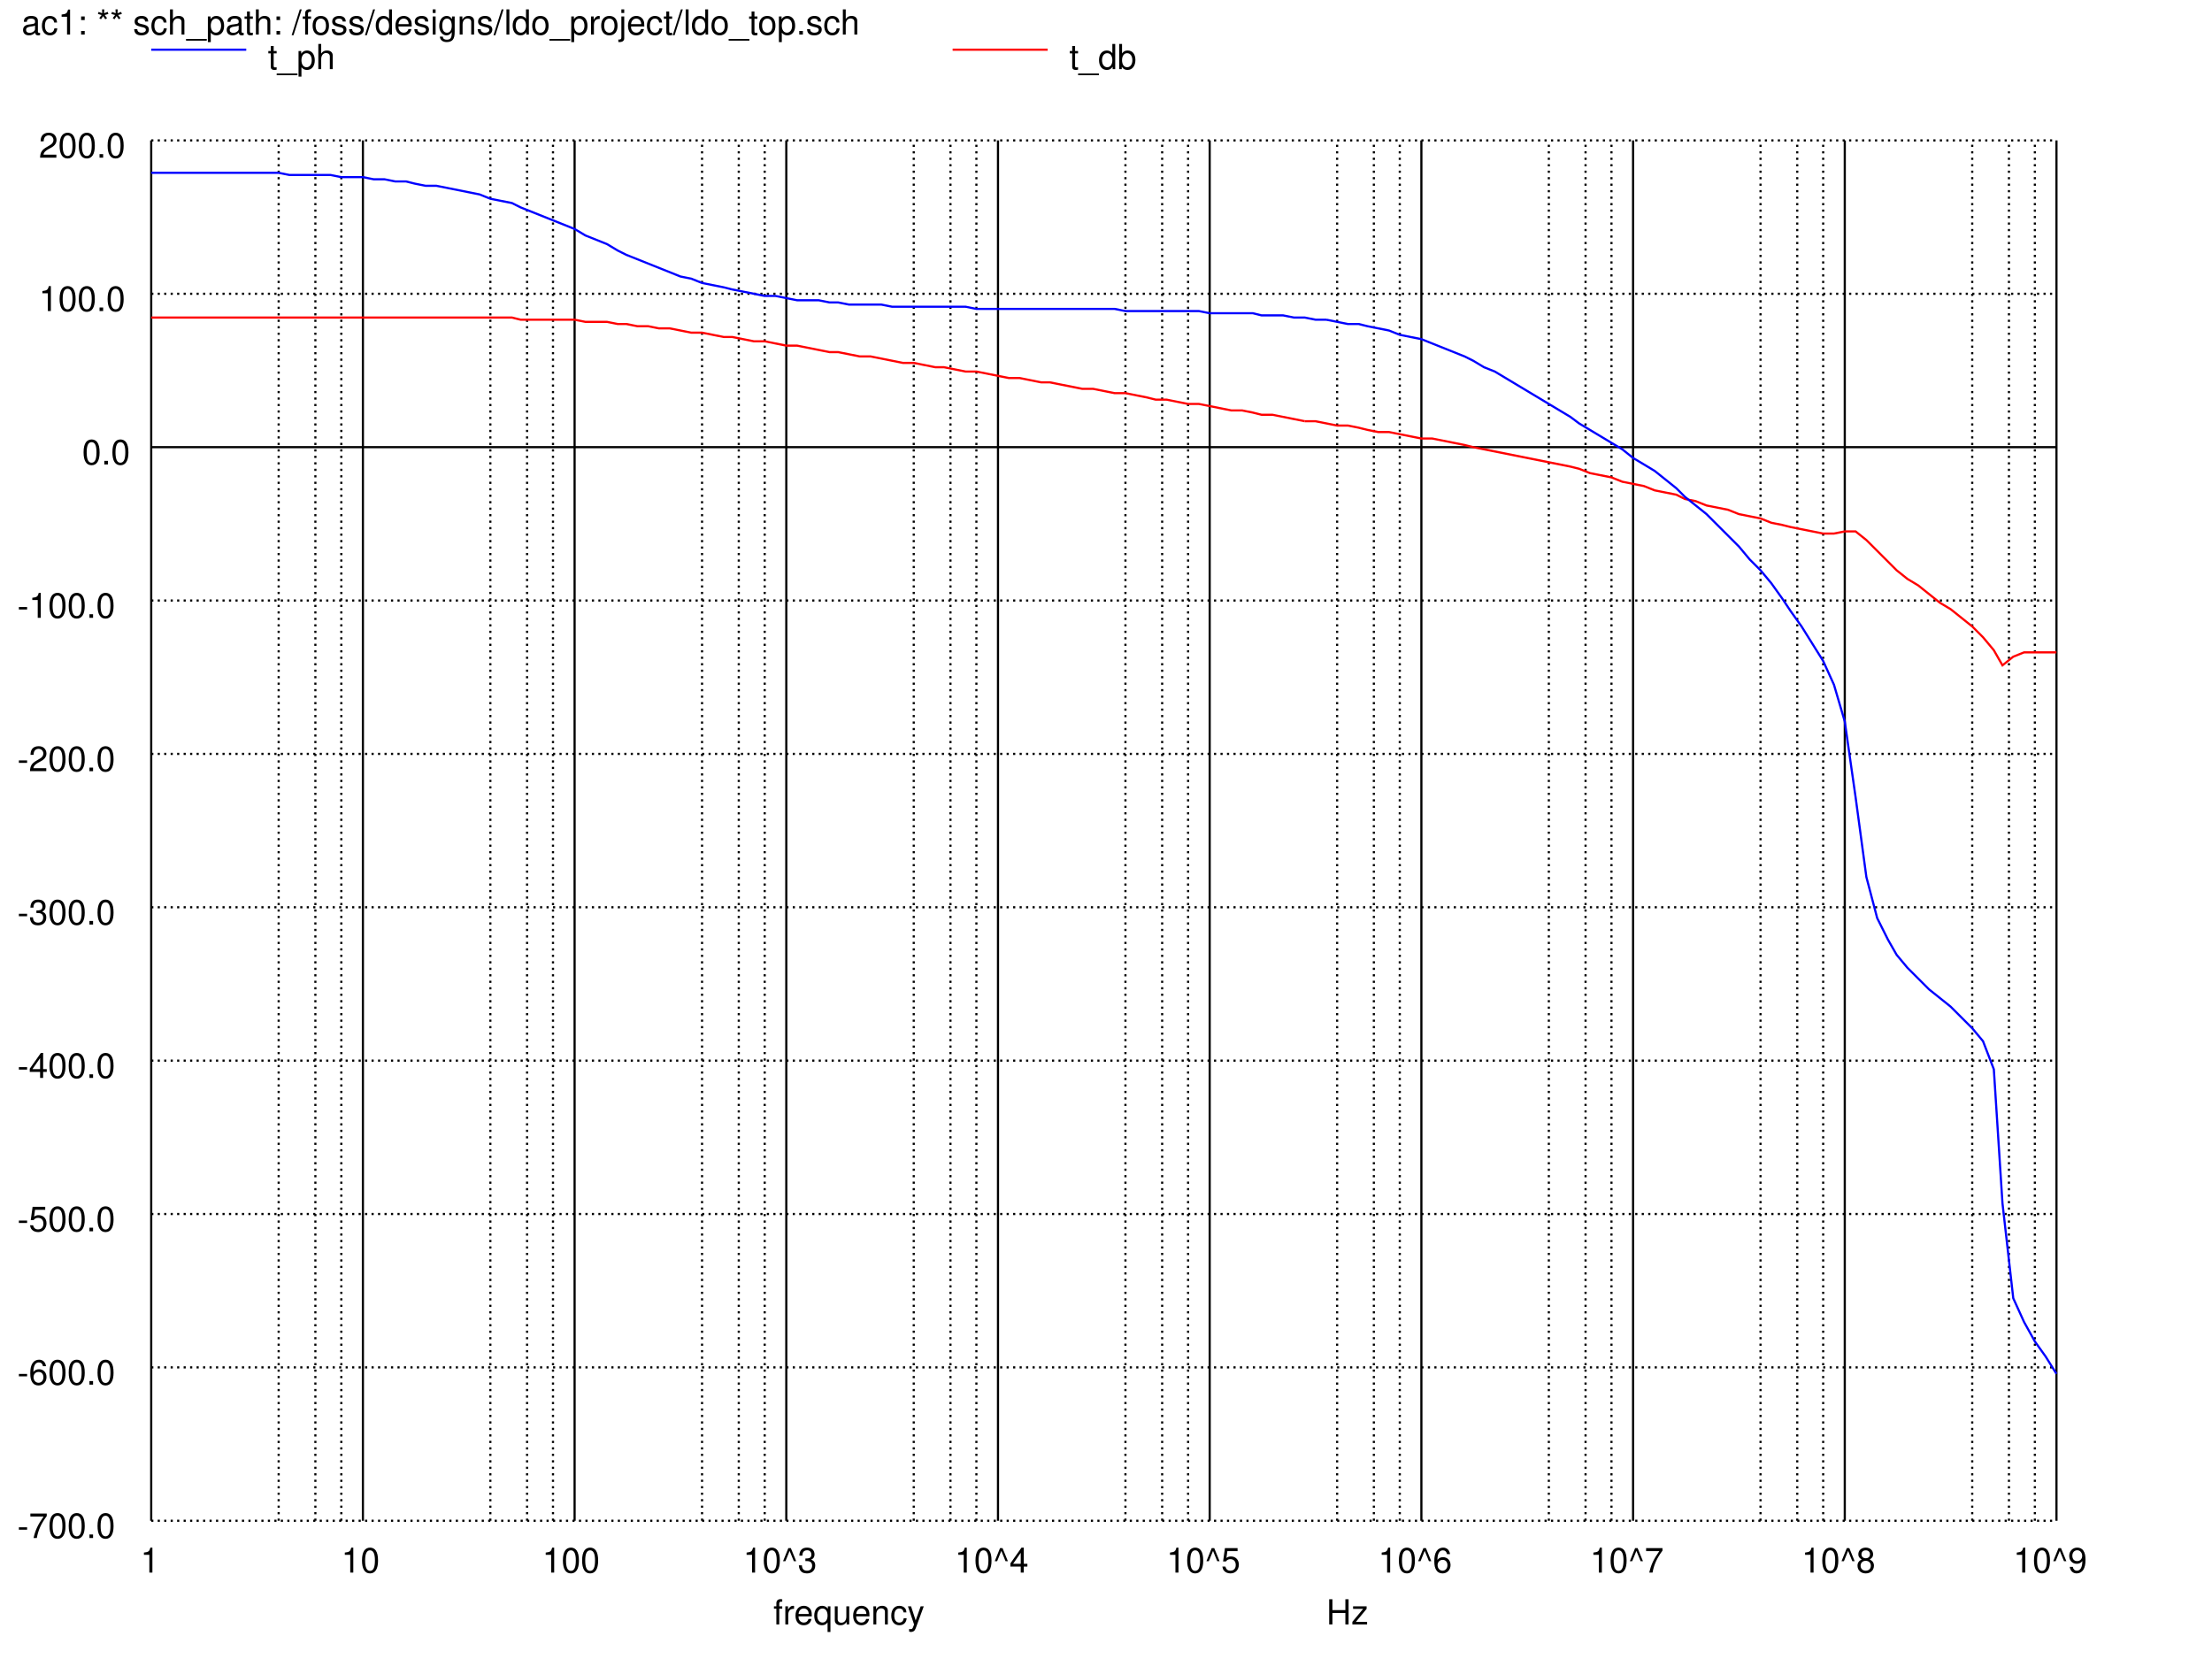
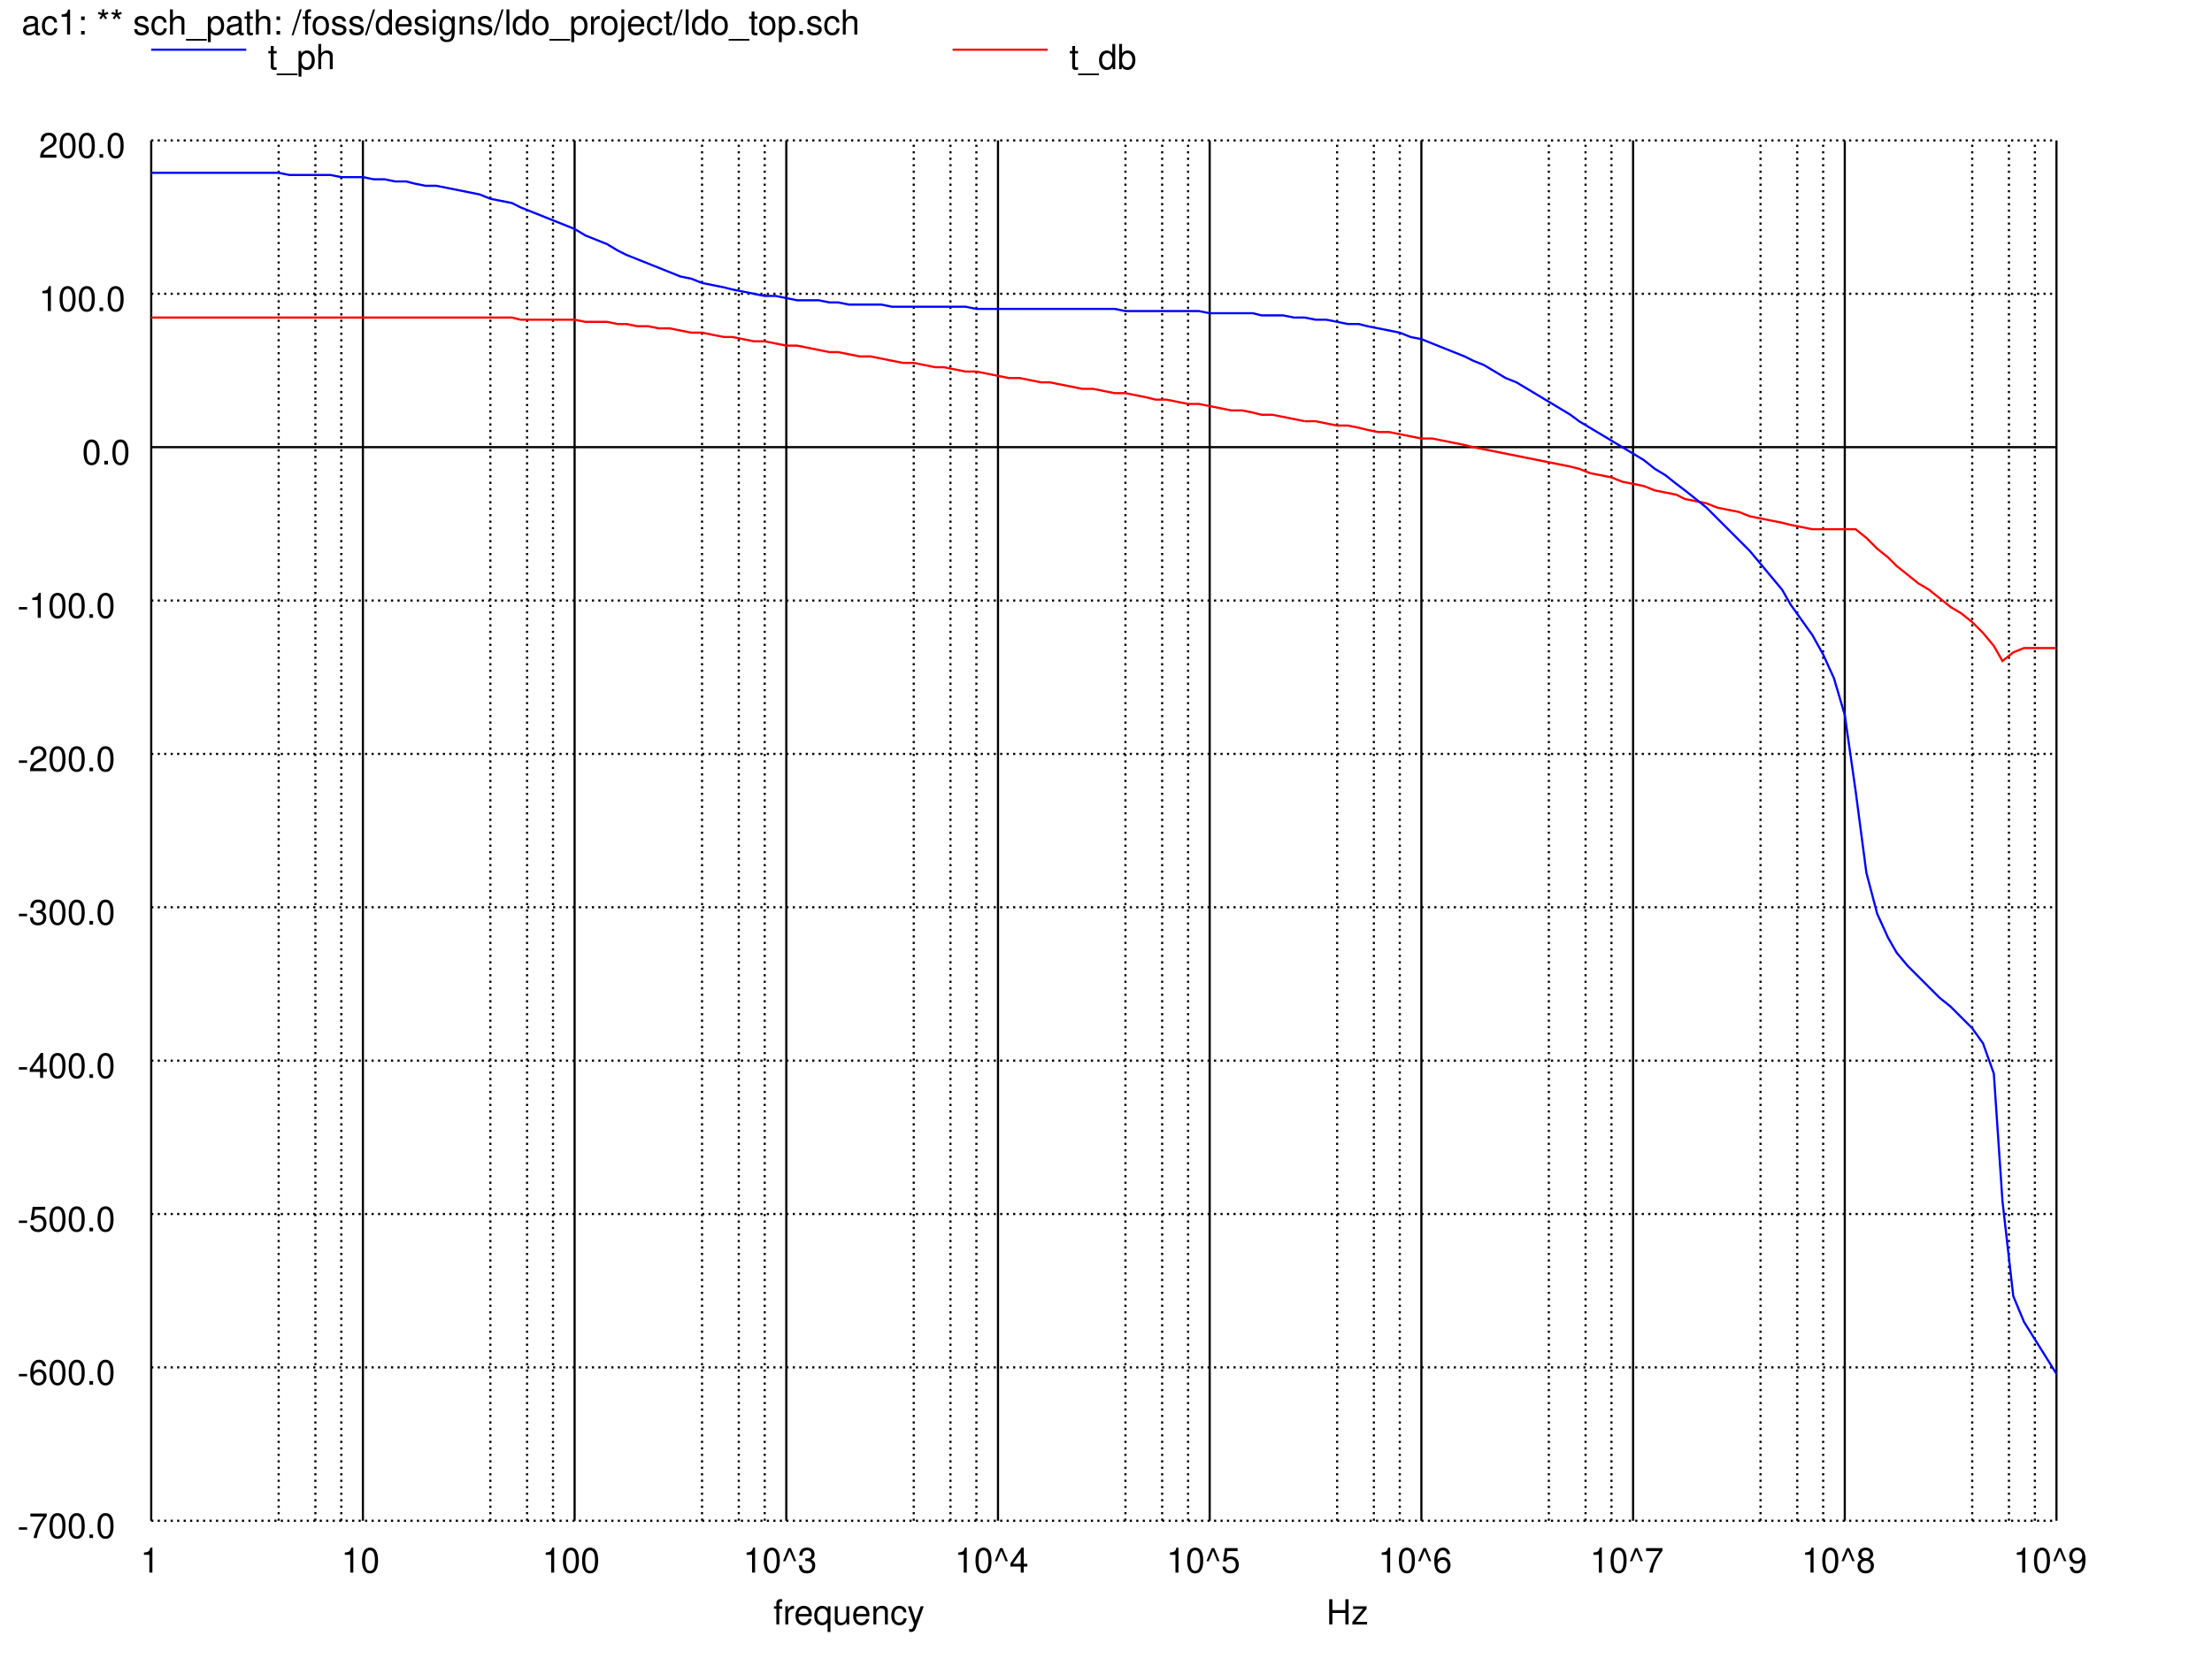
<svg xmlns="http://www.w3.org/2000/svg" version="1.1" width="100%" height="100%" viewBox="0 0 1024 768" style="fill: none; font-family: Helvetica;  font: Helvetica; ">
  <rect x="0" y="0" width="1024" height="768" fill="white" stroke="none" />
  <text stroke="none" fill="black" font-size="16" x="358" y="752">
frequency
</text>
  <text stroke="none" fill="black" font-size="16" x="10" y="16">
ac1: ** sch_path: /foss/designs/ldo_project/ldo_top.sch
</text>
  <path stroke="black" d="M70 704l0 -639" />
  <text stroke="none" fill="black" font-size="16" x="65" y="728">
1
</text>
  <path stroke="black" stroke-dasharray="1,2" d="M129 704l0 -639M146 704l0 -639M158 704l0 -639" />
  <path stroke="black" d="M168 704l0 -639" />
  <text stroke="none" fill="black" font-size="16" x="158" y="728">
10
</text>
  <path stroke="black" stroke-dasharray="1,2" d="M227 704l0 -639M244 704l0 -639M256 704l0 -639" />
  <path stroke="black" d="M266 704l0 -639" />
  <text stroke="none" fill="black" font-size="16" x="251" y="728">
100
</text>
  <path stroke="black" stroke-dasharray="1,2" d="M325 704l0 -639M342 704l0 -639M354 704l0 -639" />
  <path stroke="black" d="M364 704l0 -639" />
  <text stroke="none" fill="black" font-size="16" x="344" y="728">
10^3
</text>
  <path stroke="black" stroke-dasharray="1,2" d="M423 704l0 -639M440 704l0 -639M452 704l0 -639" />
  <path stroke="black" d="M462 704l0 -639" />
  <text stroke="none" fill="black" font-size="16" x="442" y="728">
10^4
</text>
  <path stroke="black" stroke-dasharray="1,2" d="M521 704l0 -639M538 704l0 -639M550 704l0 -639" />
  <path stroke="black" d="M560 704l0 -639" />
  <text stroke="none" fill="black" font-size="16" x="540" y="728">
10^5
</text>
  <path stroke="black" stroke-dasharray="1,2" d="M619 704l0 -639M636 704l0 -639M648 704l0 -639" />
  <path stroke="black" d="M658 704l0 -639" />
  <text stroke="none" fill="black" font-size="16" x="638" y="728">
10^6
</text>
  <path stroke="black" stroke-dasharray="1,2" d="M717 704l0 -639M734 704l0 -639M746 704l0 -639" />
  <path stroke="black" d="M756 704l0 -639" />
  <text stroke="none" fill="black" font-size="16" x="736" y="728">
10^7
</text>
  <path stroke="black" stroke-dasharray="1,2" d="M815 704l0 -639M832 704l0 -639M844 704l0 -639" />
  <path stroke="black" d="M854 704l0 -639" />
  <text stroke="none" fill="black" font-size="16" x="834" y="728">
10^8
</text>
  <path stroke="black" stroke-dasharray="1,2" d="M913 704l0 -639M930 704l0 -639M942 704l0 -639" />
  <path stroke="black" d="M952 704l0 -639" />
  <text stroke="none" fill="black" font-size="16" x="932" y="728">
10^9
</text>
  <text stroke="none" fill="black" font-size="16" x="614" y="752">
Hz
</text>
  <path stroke="black" stroke-dasharray="1,2" d="M70 704l882 0" />
  <text stroke="none" fill="black" font-size="16" x="8" y="712">
-700.0
</text>
  <path stroke="black" stroke-dasharray="1,2" d="M70 633l882 0" />
  <text stroke="none" fill="black" font-size="16" x="8" y="641">
-600.0
</text>
  <path stroke="black" stroke-dasharray="1,2" d="M70 562l882 0" />
  <text stroke="none" fill="black" font-size="16" x="8" y="570">
-500.0
</text>
  <path stroke="black" stroke-dasharray="1,2" d="M70 491l882 0" />
  <text stroke="none" fill="black" font-size="16" x="8" y="499">
-400.0
</text>
  <path stroke="black" stroke-dasharray="1,2" d="M70 420l882 0" />
  <text stroke="none" fill="black" font-size="16" x="8" y="428">
-300.0
</text>
  <path stroke="black" stroke-dasharray="1,2" d="M70 349l882 0" />
  <text stroke="none" fill="black" font-size="16" x="8" y="357">
-200.0
</text>
  <path stroke="black" stroke-dasharray="1,2" d="M70 278l882 0" />
  <text stroke="none" fill="black" font-size="16" x="8" y="286">
-100.0
</text>
  <path stroke="black" d="M70 207l882 0" />
  <text stroke="none" fill="black" font-size="16" x="38" y="215">
0.0
</text>
  <path stroke="black" stroke-dasharray="1,2" d="M70 136l882 0" />
  <text stroke="none" fill="black" font-size="16" x="18" y="144">
100.0
</text>
  <path stroke="black" stroke-dasharray="1,2" d="M70 65l882 0" />
  <text stroke="none" fill="black" font-size="16" x="18" y="73">
200.0
</text>
  <text stroke="none" fill="black" font-size="16" x="10" y="32">
     
</text>
  <path stroke="red" d="M441 23l44 0" />
  <text stroke="none" fill="black" font-size="16" x="495" y="32">
t_db
</text>
  <path stroke="red" d="M70 147l167 0 4 1 25 0 5 1 10 0 5 1 4 0 5 1 5 0 5 1 5 0 10 2 5 0 10 2 4 0 10 2 5 0 10 2 5 0 15 3 4 0 10 2 5 0 15 3 5 0 10 2 4 0 10 2 5 0 15 3 5 0 10 2 4 0 15 3 5 0 10 2 5 0 10 2 4 1 5 0 10 2 5 0 15 3 5 0 5 1 4 1 5 0 15 3" />
-   <path stroke="red" d="M604 195l5 0 10 2 5 0 5 1 4 1 5 1 5 0 15 3 5 0 15 3 4 1 45 9 4 1 5 2 10 2 5 2 10 2 5 2 10 2 4 2 5 1 5 2 10 2 5 2 10 2 5 2 5 1 4 1 15 3 5 0 5 -1 5 0 5 4 14 14 5 4 5 3 10 8 5 3 10 8 5 5 5 6 4 7 5 -4 5 -2 15 0" />
+   <path stroke="red" d="M604 195l5 0 10 2 5 0 5 1 4 1 5 1 5 0 15 3 5 0 15 3 4 1 45 9 4 1 5 2 10 2 5 2 10 2 5 2 10 2 4 2 10 2 5 2 10 2 5 2 15 3 4 1 10 2 20 0 5 4 5 5 5 4 4 4 10 8 5 3 10 8 5 3 5 4 5 5 5 6 4 7 5 -4 5 -2 15 0" />
  <path stroke="blue" d="M70 23l44 0" />
  <text stroke="none" fill="black" font-size="16" x="124" y="32">
t_ph
</text>
  <path stroke="blue" d="M70 80l59 0 5 1 19 0 5 1 10 0 5 1 5 0 5 1 5 0 4 1 5 1 5 0 20 4 5 2 10 2 4 2 25 10 5 3 10 4 5 3 4 2 25 10 5 1 5 2 10 2 4 1 15 3 5 0 10 2 10 0 5 1 4 0 5 1 15 0 5 1 34 0 5 1 64 0 5 1 34 0 5 1 20 0 4 1 10 0 5 1 5 0 5 1 5 0" />
-   <path stroke="blue" d="M614 148l10 2 5 0 4 1 10 2 5 2 10 2 20 8 4 2 5 3 5 2 35 21 4 3 20 12 5 4 10 6 10 8 4 4 10 8 15 15 5 6 5 5 5 6 5 7 4 6 5 7 10 16 5 11 5 17 5 35 5 37 5 19 5 10 4 7 5 6 10 10 10 8 10 10 5 6 5 13 4 62 5 44 5 11 5 9 5 7 5 8" />
+   <path stroke="blue" d="M614 148l10 2 5 0 4 1 15 3 5 2 5 1 20 8 4 2 5 2 10 6 5 2 25 15 4 3 30 18 5 4 5 3 5 4 4 3 10 8 20 20 15 18 4 7 10 14 5 9 5 11 5 17 5 35 5 38 5 19 5 11 4 7 5 6 15 15 5 4 10 10 5 7 5 14 4 59 5 44 5 12 15 24" />
</svg>
